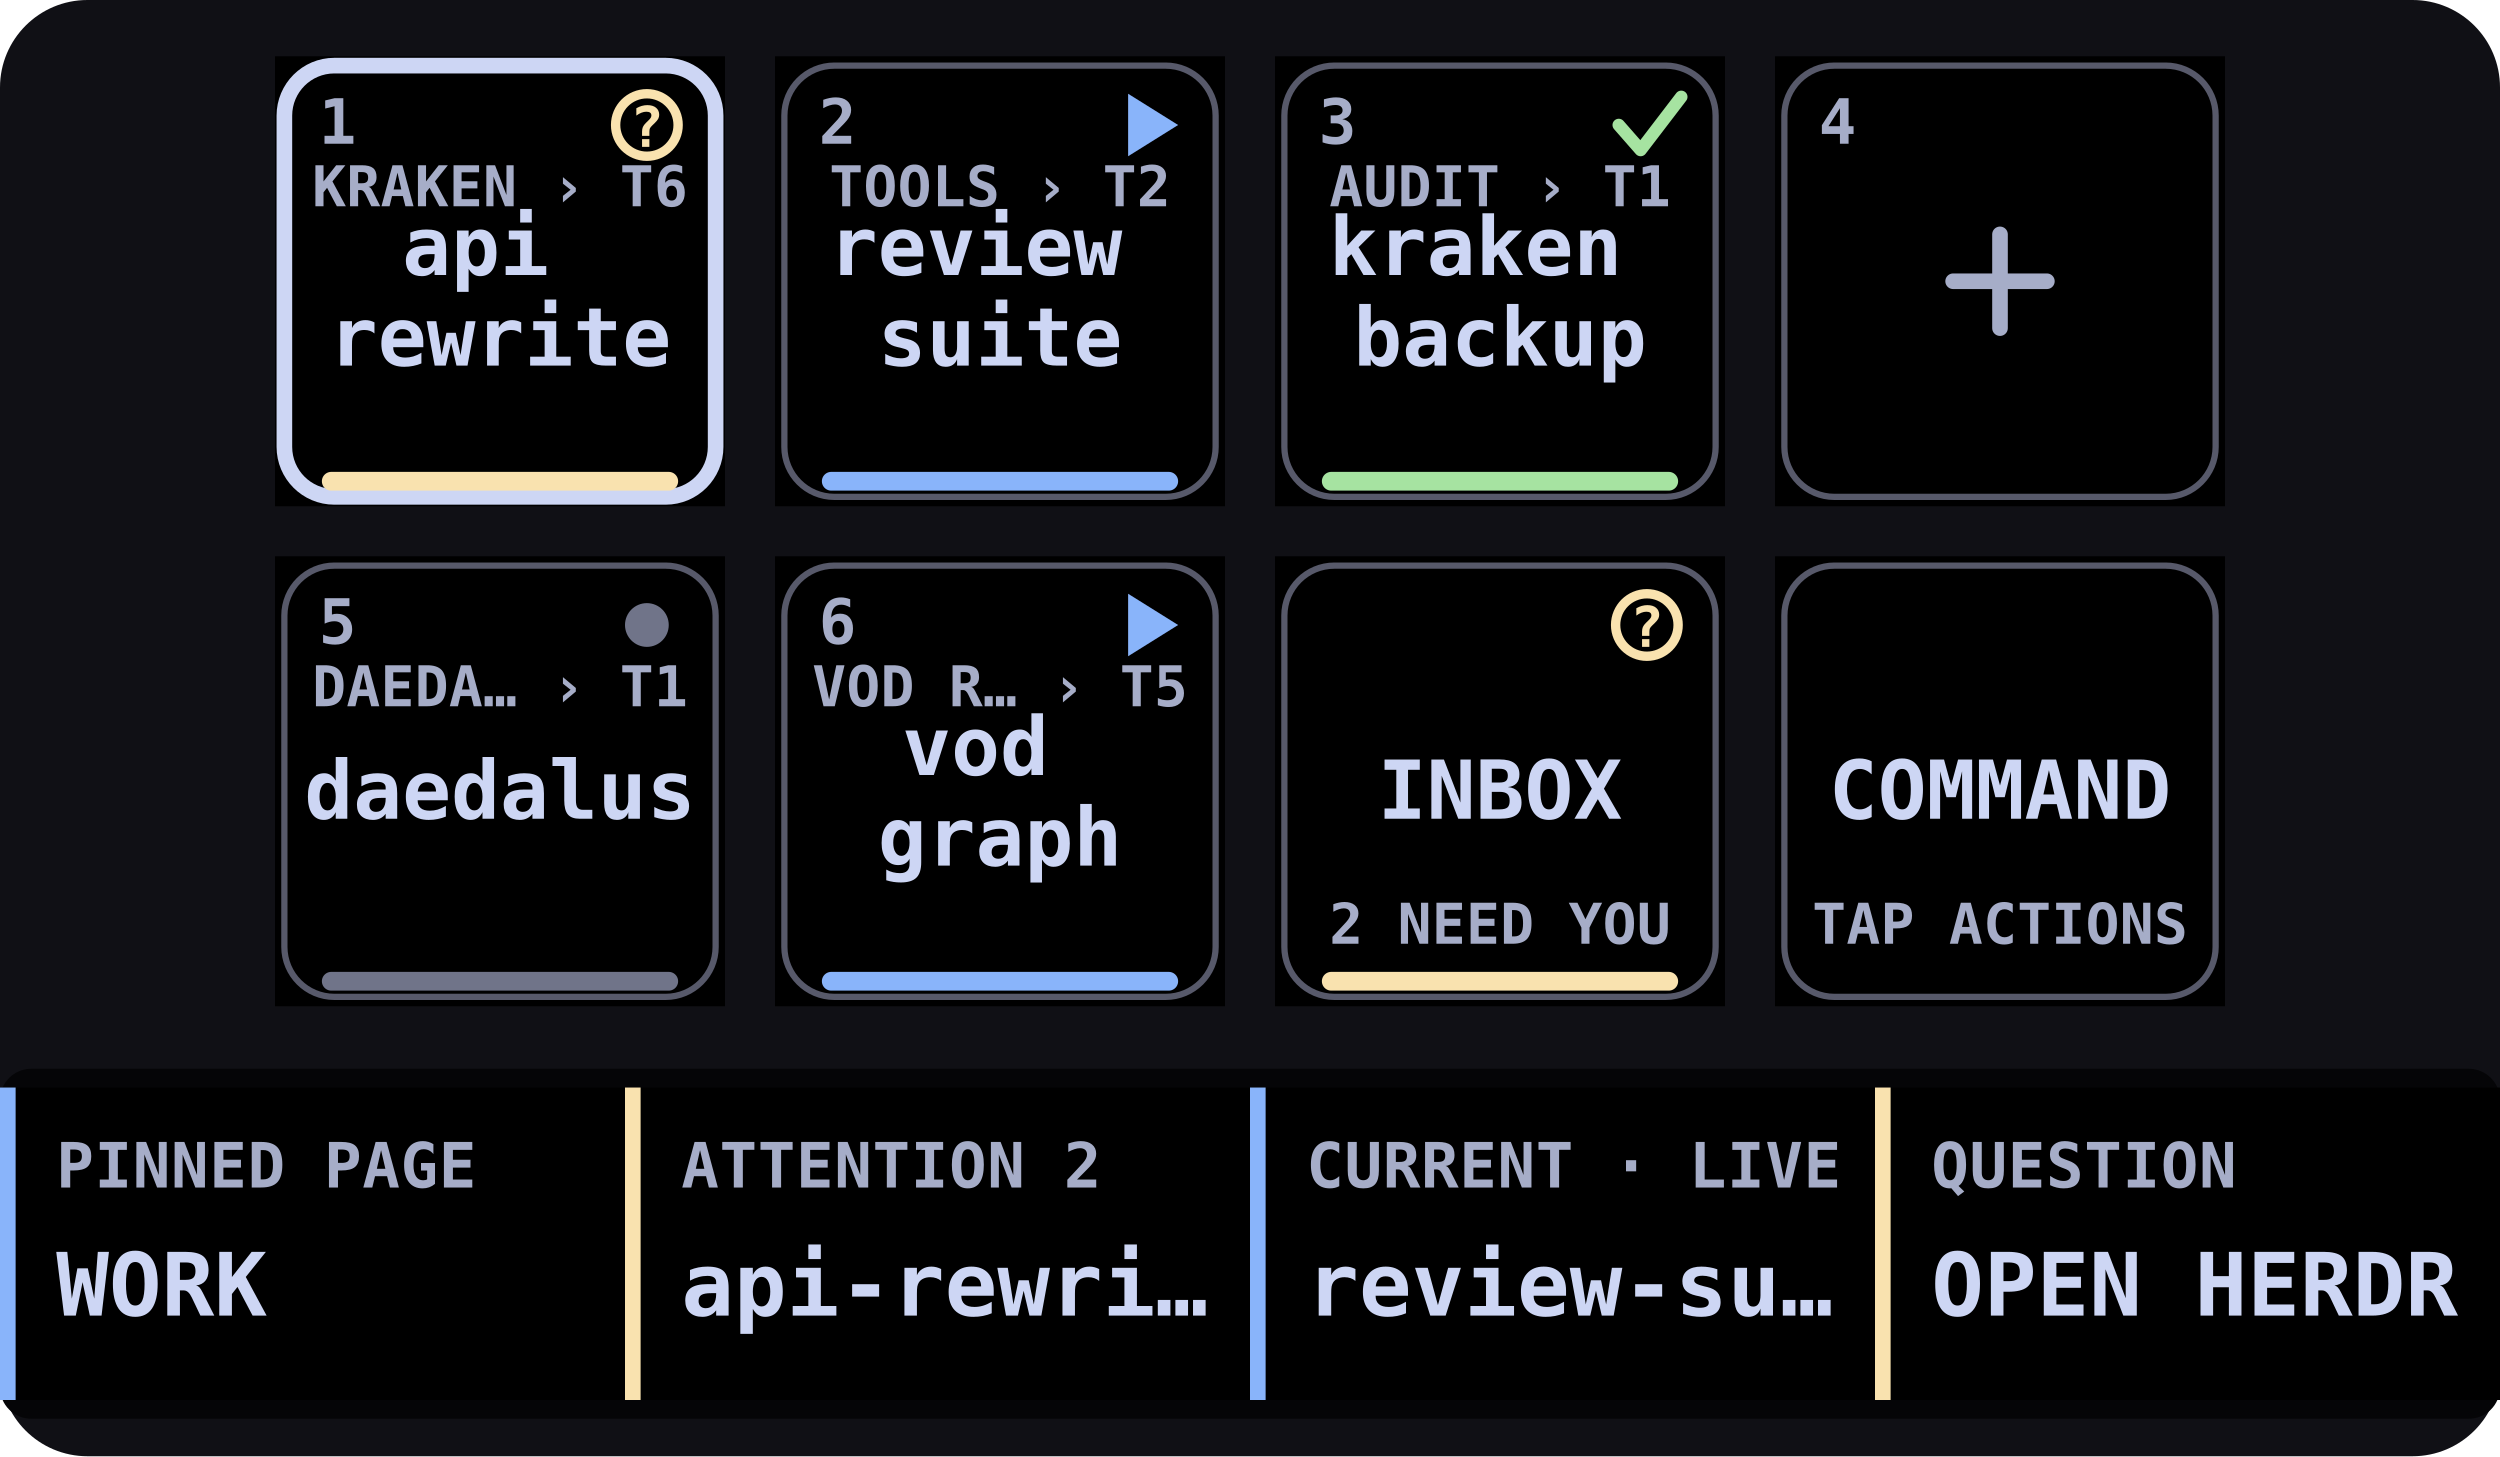
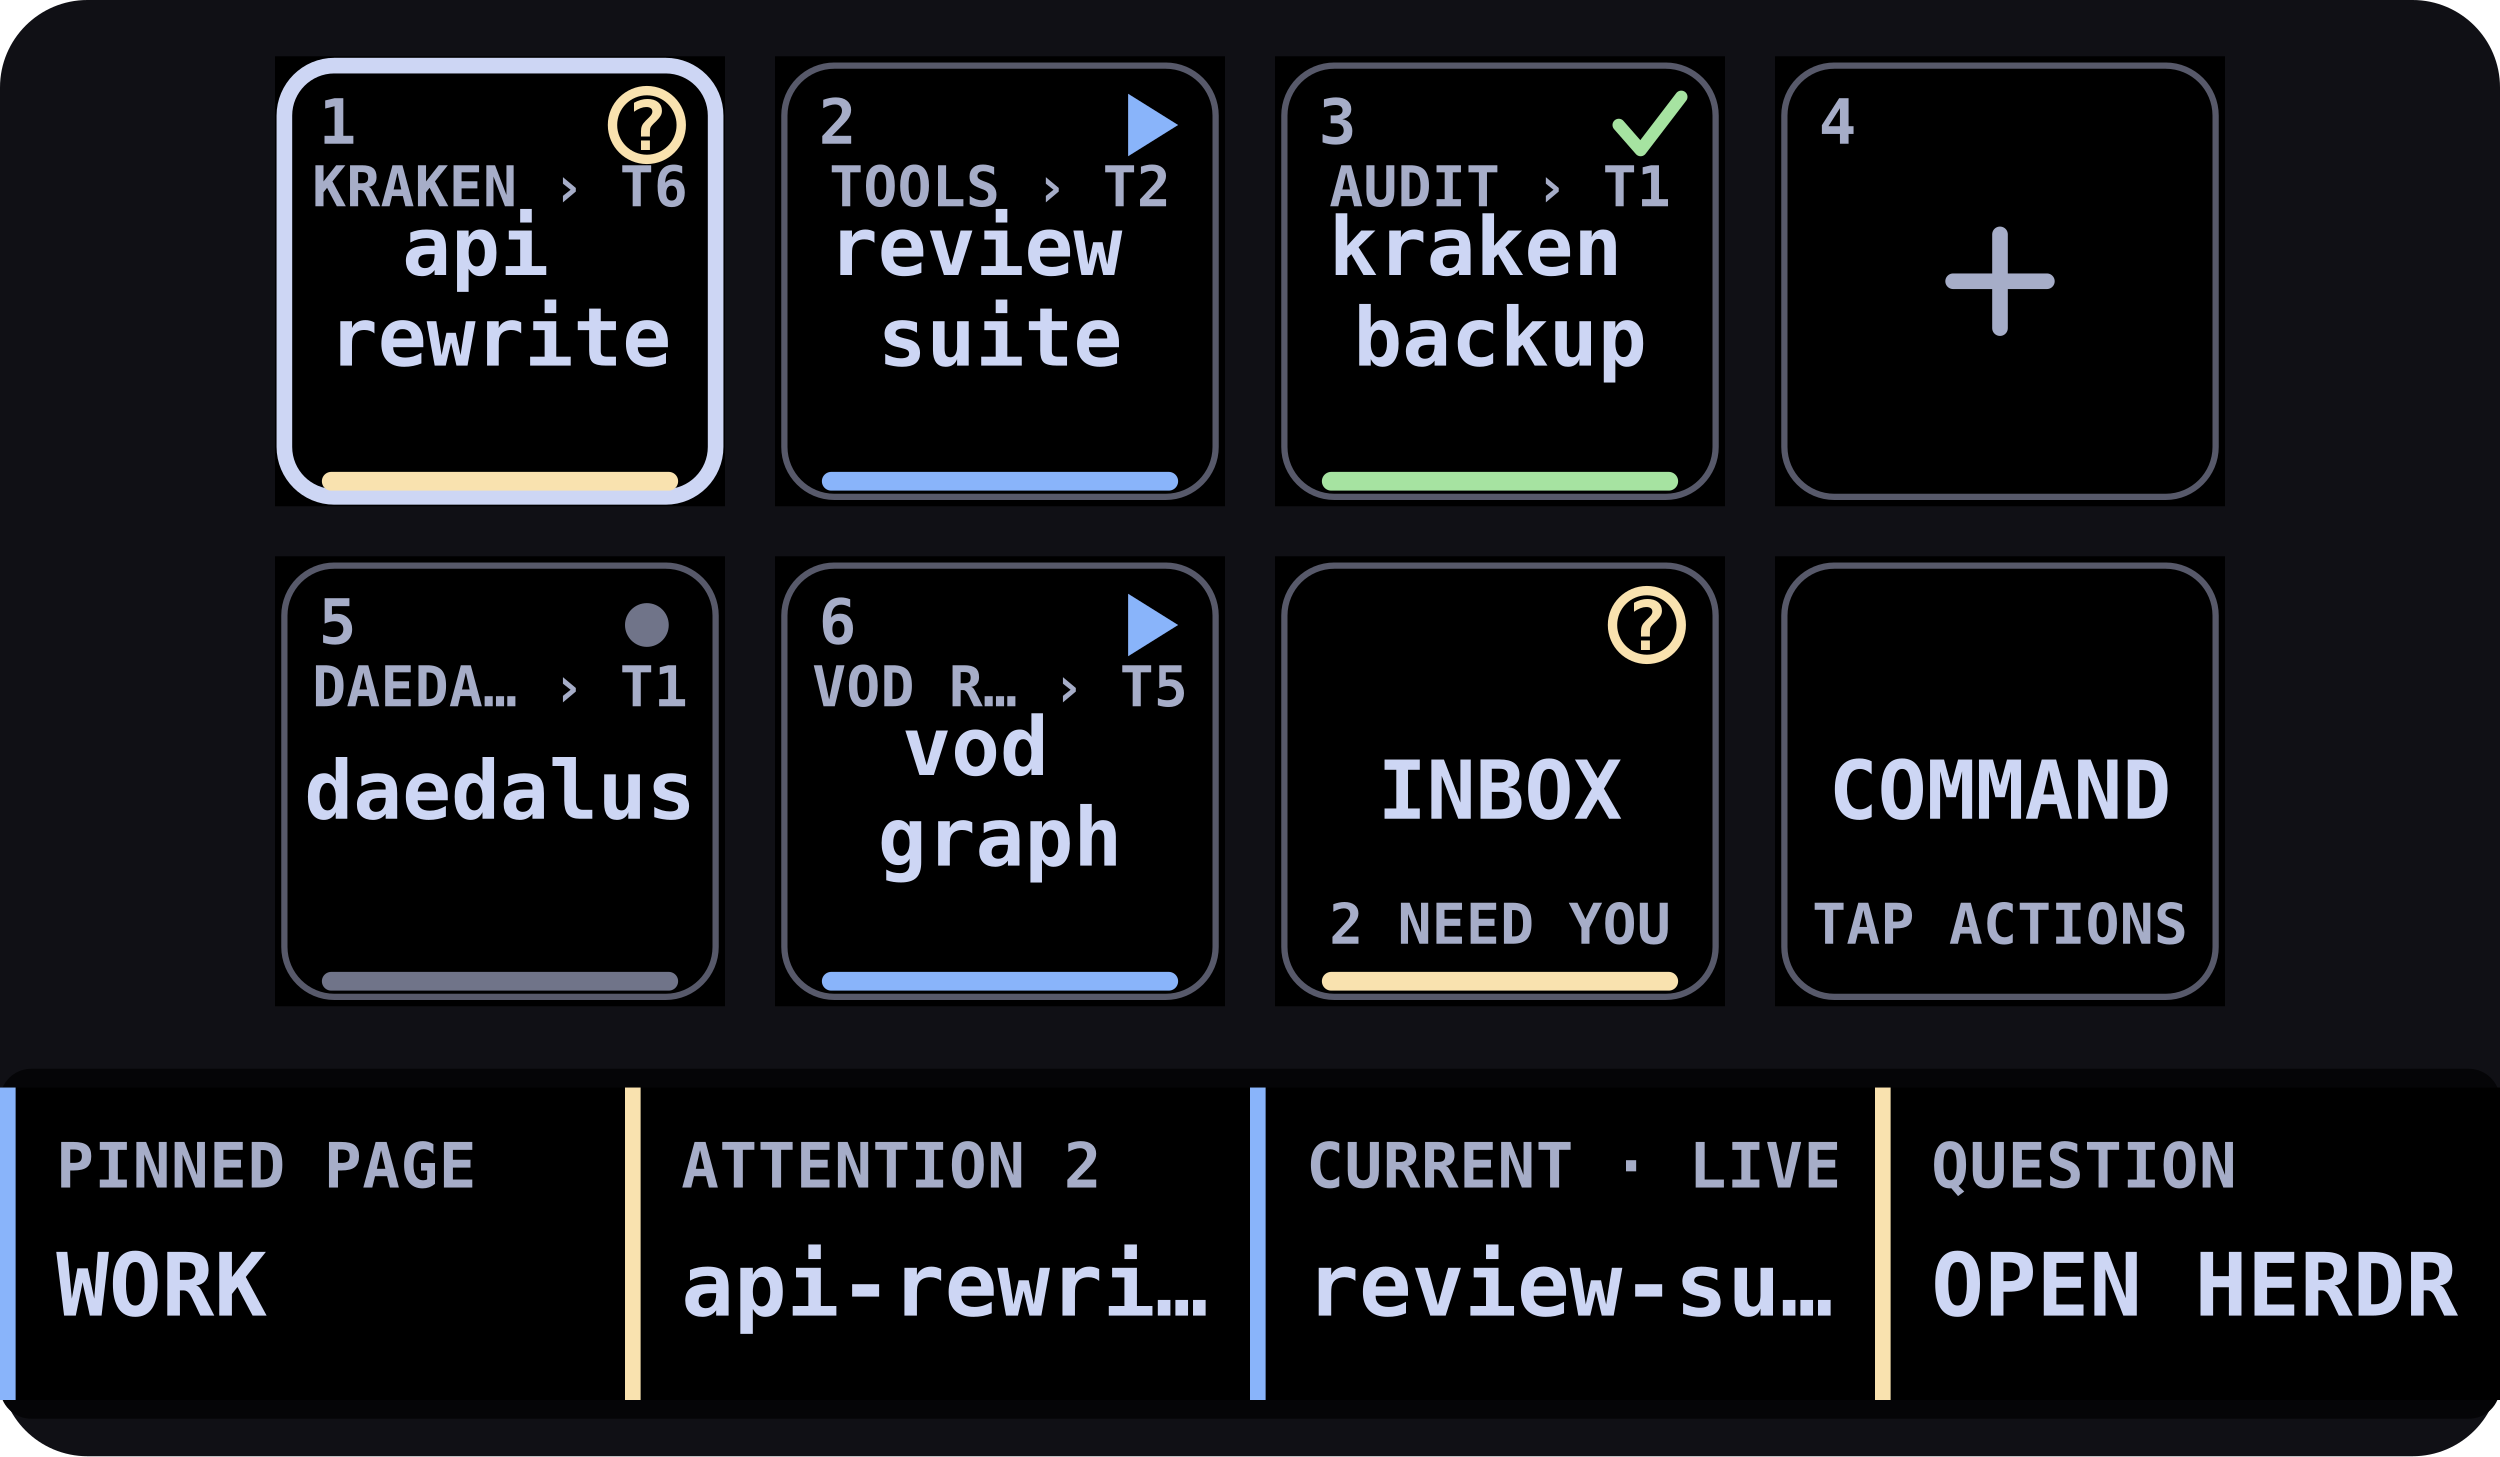
<svg xmlns="http://www.w3.org/2000/svg" width="800" height="466" viewBox="0 0 800 466">
  <rect width="800" height="466" rx="28" fill="#101015" />
  <svg x="88" y="18" width="144" height="144" viewBox="0 0 144 144">
    <style>.label{font:700 26px Consolas,'Cascadia Mono',monospace;fill:rgb(205 214 244);text-anchor:middle}.meta{font:700 20px Consolas,'Cascadia Mono',monospace;fill:rgb(166 173 200)}.context,.detail{font:700 18px Consolas,'Cascadia Mono',monospace;fill:rgb(166 173 200);text-anchor:middle;letter-spacing:.1px}</style>
    <rect width="144" height="144" fill="#000000" />
    <rect x="3" y="3" width="138" height="138" rx="16" fill="none" stroke="rgb(205 214 244)" stroke-width="5" />
    <text x="14" y="28" class="meta">1</text>
-     <circle cx="119" cy="22" r="10" fill="none" stroke="rgb(249 226 175)" stroke-width="3" />
-     <text x="119" y="29" text-anchor="middle" font-family="Consolas,monospace" font-size="18" font-weight="700" fill="rgb(249 226 175)">?</text>
+     <circle cx="119" cy="22" r="11" fill="none" stroke="rgb(249 226 175)" stroke-width="3" />
+     <text x="119" y="30" text-anchor="middle" font-family="Consolas,monospace" font-size="22" font-weight="700" fill="rgb(249 226 175)">?</text>
    <text x="72" y="48" class="context">KRAKEN › T6</text>
    <text x="72" y="70" class="label">
      <tspan x="72" dy="0">api</tspan>
      <tspan x="72" dy="29">rewrite</tspan>
    </text>
    <path d="M18 136H126" stroke="rgb(249 226 175)" stroke-width="6" stroke-linecap="round" />
  </svg>
  <svg x="248" y="18" width="144" height="144" viewBox="0 0 144 144">
    <style>.label{font:700 26px Consolas,'Cascadia Mono',monospace;fill:rgb(205 214 244);text-anchor:middle}.meta{font:700 20px Consolas,'Cascadia Mono',monospace;fill:rgb(166 173 200)}.context,.detail{font:700 18px Consolas,'Cascadia Mono',monospace;fill:rgb(166 173 200);text-anchor:middle;letter-spacing:.1px}</style>
    <rect width="144" height="144" fill="#000000" />
    <rect x="3" y="3" width="138" height="138" rx="16" fill="none" stroke="rgb(87 89 106)" stroke-width="2" />
    <text x="14" y="28" class="meta">2</text>
    <path d="M113 12L129 22L113 32Z" fill="rgb(137 180 250)" />
    <text x="72" y="48" class="context">TOOLS › T2</text>
    <text x="72" y="70" class="label">
      <tspan x="72" dy="0">review</tspan>
      <tspan x="72" dy="29">suite</tspan>
    </text>
    <path d="M18 136H126" stroke="rgb(137 180 250)" stroke-width="6" stroke-linecap="round" />
  </svg>
  <svg x="408" y="18" width="144" height="144" viewBox="0 0 144 144">
    <style>.label{font:700 26px Consolas,'Cascadia Mono',monospace;fill:rgb(205 214 244);text-anchor:middle}.meta{font:700 20px Consolas,'Cascadia Mono',monospace;fill:rgb(166 173 200)}.context,.detail{font:700 18px Consolas,'Cascadia Mono',monospace;fill:rgb(166 173 200);text-anchor:middle;letter-spacing:.1px}</style>
    <rect width="144" height="144" fill="#000000" />
    <rect x="3" y="3" width="138" height="138" rx="16" fill="none" stroke="rgb(87 89 106)" stroke-width="2" />
    <text x="14" y="28" class="meta">3</text>
    <path d="M110 22L117 30L130 13" fill="none" stroke="rgb(166 227 161)" stroke-width="4" stroke-linecap="round" stroke-linejoin="round" />
    <text x="72" y="48" class="context">AUDIT › T1</text>
    <text x="72" y="70" class="label">
      <tspan x="72" dy="0">kraken</tspan>
      <tspan x="72" dy="29">backup</tspan>
    </text>
    <path d="M18 136H126" stroke="rgb(166 227 161)" stroke-width="6" stroke-linecap="round" />
  </svg>
  <svg x="568" y="18" width="144" height="144" viewBox="0 0 144 144">
    <style>.label{font:700 26px Consolas,'Cascadia Mono',monospace;fill:rgb(205 214 244);text-anchor:middle}.meta{font:700 20px Consolas,'Cascadia Mono',monospace;fill:rgb(166 173 200)}.context,.detail{font:700 18px Consolas,'Cascadia Mono',monospace;fill:rgb(166 173 200);text-anchor:middle;letter-spacing:.1px}</style>
    <rect width="144" height="144" fill="#000000" />
    <rect x="3" y="3" width="138" height="138" rx="16" fill="none" stroke="rgb(87 89 106)" stroke-width="2" />
    <text x="14" y="28" class="meta">4</text>
    <path d="M57 72H87M72 57V87" stroke="rgb(166 173 200)" stroke-width="5" stroke-linecap="round" />
  </svg>
  <svg x="88" y="178" width="144" height="144" viewBox="0 0 144 144">
    <style>.label{font:700 26px Consolas,'Cascadia Mono',monospace;fill:rgb(205 214 244);text-anchor:middle}.meta{font:700 20px Consolas,'Cascadia Mono',monospace;fill:rgb(166 173 200)}.context,.detail{font:700 18px Consolas,'Cascadia Mono',monospace;fill:rgb(166 173 200);text-anchor:middle;letter-spacing:.1px}</style>
    <rect width="144" height="144" fill="#000000" />
    <rect x="3" y="3" width="138" height="138" rx="16" fill="none" stroke="rgb(87 89 106)" stroke-width="2" />
    <text x="14" y="28" class="meta">5</text>
    <circle cx="119" cy="22" r="7" fill="rgb(112 116 137)" />
    <text x="72" y="48" class="context">DAEDA… › T1</text>
    <text x="72" y="84" class="label">
      <tspan x="72" dy="0">daedalus</tspan>
    </text>
    <path d="M18 136H126" stroke="rgb(112 116 137)" stroke-width="6" stroke-linecap="round" />
  </svg>
  <svg x="248" y="178" width="144" height="144" viewBox="0 0 144 144">
    <style>.label{font:700 26px Consolas,'Cascadia Mono',monospace;fill:rgb(205 214 244);text-anchor:middle}.meta{font:700 20px Consolas,'Cascadia Mono',monospace;fill:rgb(166 173 200)}.context,.detail{font:700 18px Consolas,'Cascadia Mono',monospace;fill:rgb(166 173 200);text-anchor:middle;letter-spacing:.1px}</style>
    <rect width="144" height="144" fill="#000000" />
    <rect x="3" y="3" width="138" height="138" rx="16" fill="none" stroke="rgb(87 89 106)" stroke-width="2" />
    <text x="14" y="28" class="meta">6</text>
    <path d="M113 12L129 22L113 32Z" fill="rgb(137 180 250)" />
    <text x="72" y="48" class="context">VOD R… › T5</text>
    <text x="72" y="70" class="label">
      <tspan x="72" dy="0">vod</tspan>
      <tspan x="72" dy="29">graph</tspan>
    </text>
    <path d="M18 136H126" stroke="rgb(137 180 250)" stroke-width="6" stroke-linecap="round" />
  </svg>
  <svg x="408" y="178" width="144" height="144" viewBox="0 0 144 144">
    <style>.label{font:700 26px Consolas,'Cascadia Mono',monospace;fill:rgb(205 214 244);text-anchor:middle}.meta{font:700 20px Consolas,'Cascadia Mono',monospace;fill:rgb(166 173 200)}.context,.detail{font:700 18px Consolas,'Cascadia Mono',monospace;fill:rgb(166 173 200);text-anchor:middle;letter-spacing:.1px}</style>
    <rect width="144" height="144" fill="#000000" />
    <rect x="3" y="3" width="138" height="138" rx="16" fill="none" stroke="rgb(87 89 106)" stroke-width="2" />
-     <circle cx="119" cy="22" r="10" fill="none" stroke="rgb(249 226 175)" stroke-width="3" />
-     <text x="119" y="29" text-anchor="middle" font-family="Consolas,monospace" font-size="18" font-weight="700" fill="rgb(249 226 175)">?</text>
+     <circle cx="119" cy="22" r="11" fill="none" stroke="rgb(249 226 175)" stroke-width="3" />
+     <text x="119" y="30" text-anchor="middle" font-family="Consolas,monospace" font-size="22" font-weight="700" fill="rgb(249 226 175)">?</text>
    <text x="72" y="84" class="label">
      <tspan x="72" dy="0">INBOX</tspan>
    </text>
    <text x="72" y="124" class="detail">2 NEED YOU</text>
    <path d="M18 136H126" stroke="rgb(249 226 175)" stroke-width="6" stroke-linecap="round" />
  </svg>
  <svg x="568" y="178" width="144" height="144" viewBox="0 0 144 144">
    <style>.label{font:700 26px Consolas,'Cascadia Mono',monospace;fill:rgb(205 214 244);text-anchor:middle}.meta{font:700 20px Consolas,'Cascadia Mono',monospace;fill:rgb(166 173 200)}.context,.detail{font:700 18px Consolas,'Cascadia Mono',monospace;fill:rgb(166 173 200);text-anchor:middle;letter-spacing:.1px}</style>
    <rect width="144" height="144" fill="#000000" />
    <rect x="3" y="3" width="138" height="138" rx="16" fill="none" stroke="rgb(87 89 106)" stroke-width="2" />
    <text x="72" y="84" class="label">
      <tspan x="72" dy="0">COMMAND</tspan>
    </text>
    <text x="72" y="124" class="detail">TAP ACTIONS</text>
  </svg>
  <rect y="342" width="800" height="112" rx="10" fill="#050507" />
  <svg x="0" y="348" width="200" height="100" viewBox="0 0 200 100">
    <style>.title{font:700 20px Consolas,'Cascadia Mono',monospace;fill:rgb(166 173 200);letter-spacing:.2px}.value{font:700 28px Consolas,'Cascadia Mono',monospace;fill:rgb(205 214 244)}</style>
    <rect width="200" height="100" fill="#000000" />
    <rect x="0" y="0" width="5" height="100" fill="rgb(137 180 250)" />
    <text x="18" y="32" class="title">PINNED PAGE</text>
    <text x="18" y="73" class="value">WORK</text>
  </svg>
  <svg x="200" y="348" width="200" height="100" viewBox="0 0 200 100">
    <style>.title{font:700 20px Consolas,'Cascadia Mono',monospace;fill:rgb(166 173 200);letter-spacing:.2px}.value{font:700 28px Consolas,'Cascadia Mono',monospace;fill:rgb(205 214 244)}</style>
    <rect width="200" height="100" fill="#000000" />
    <rect x="0" y="0" width="5" height="100" fill="rgb(249 226 175)" />
    <text x="18" y="32" class="title">ATTENTION 2</text>
    <text x="18" y="73" class="value">api-rewri…</text>
  </svg>
  <svg x="400" y="348" width="200" height="100" viewBox="0 0 200 100">
    <style>.title{font:700 20px Consolas,'Cascadia Mono',monospace;fill:rgb(166 173 200);letter-spacing:.2px}.value{font:700 28px Consolas,'Cascadia Mono',monospace;fill:rgb(205 214 244)}</style>
    <rect width="200" height="100" fill="#000000" />
    <rect x="0" y="0" width="5" height="100" fill="rgb(137 180 250)" />
    <text x="18" y="32" class="title">CURRENT · LIVE</text>
    <text x="18" y="73" class="value">review-su…</text>
  </svg>
  <svg x="600" y="348" width="200" height="100" viewBox="0 0 200 100">
    <style>.title{font:700 20px Consolas,'Cascadia Mono',monospace;fill:rgb(166 173 200);letter-spacing:.2px}.value{font:700 28px Consolas,'Cascadia Mono',monospace;fill:rgb(205 214 244)}</style>
    <rect width="200" height="100" fill="#000000" />
    <rect x="0" y="0" width="5" height="100" fill="rgb(249 226 175)" />
    <text x="18" y="32" class="title">QUESTION</text>
    <text x="18" y="73" class="value">OPEN HERDR</text>
  </svg>
</svg>
